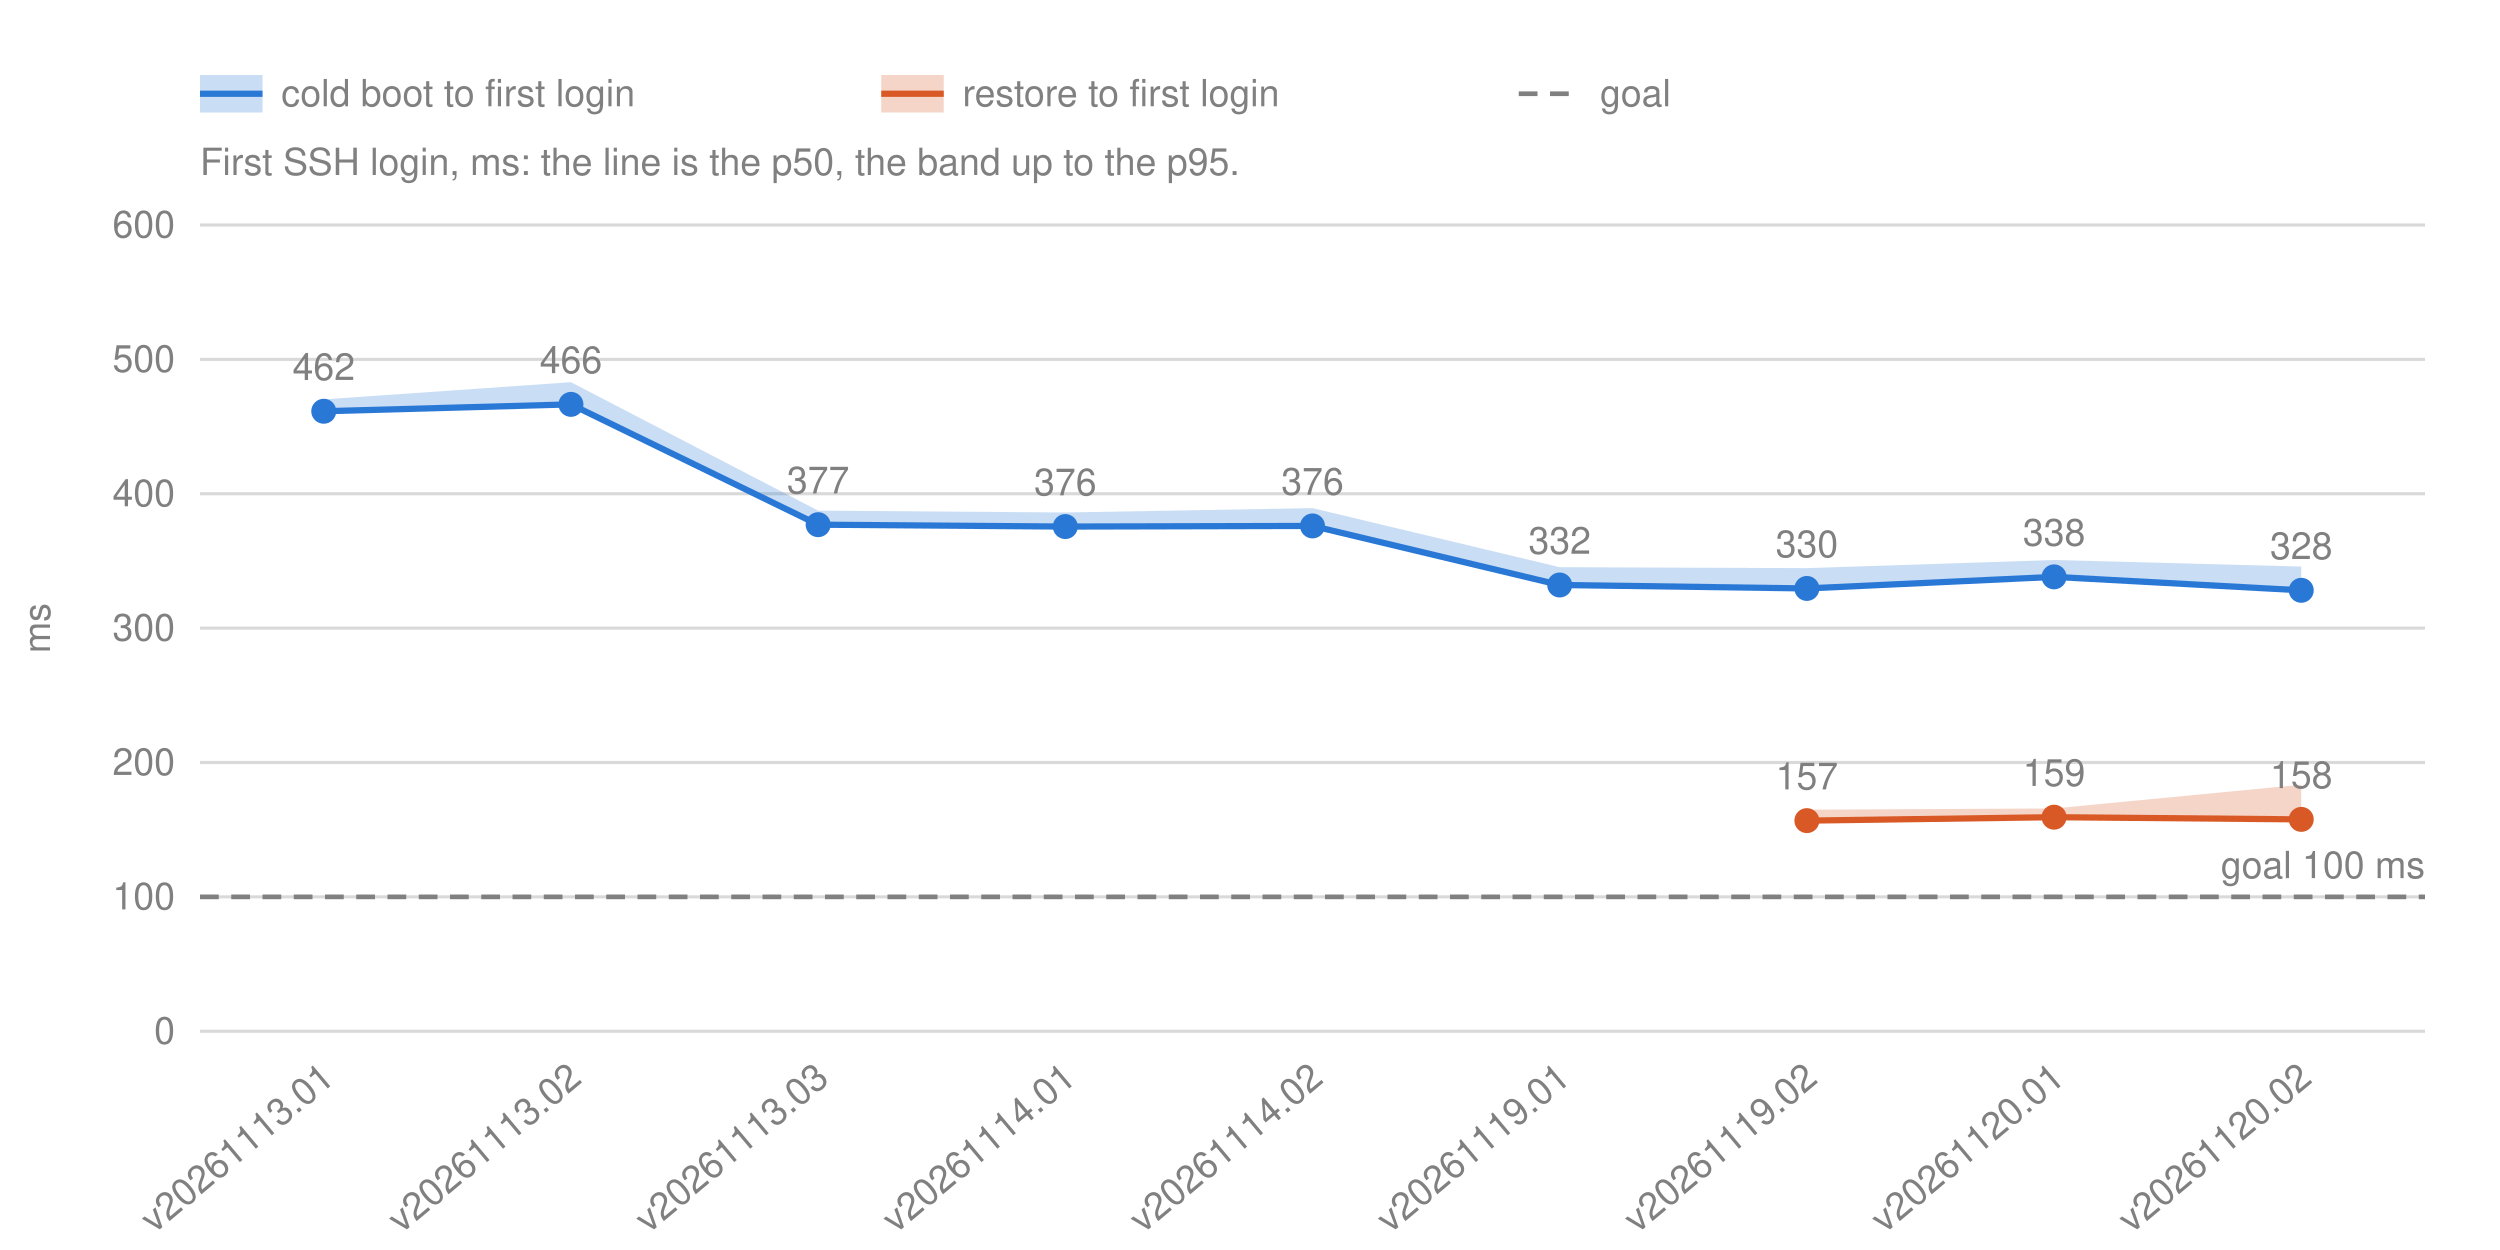
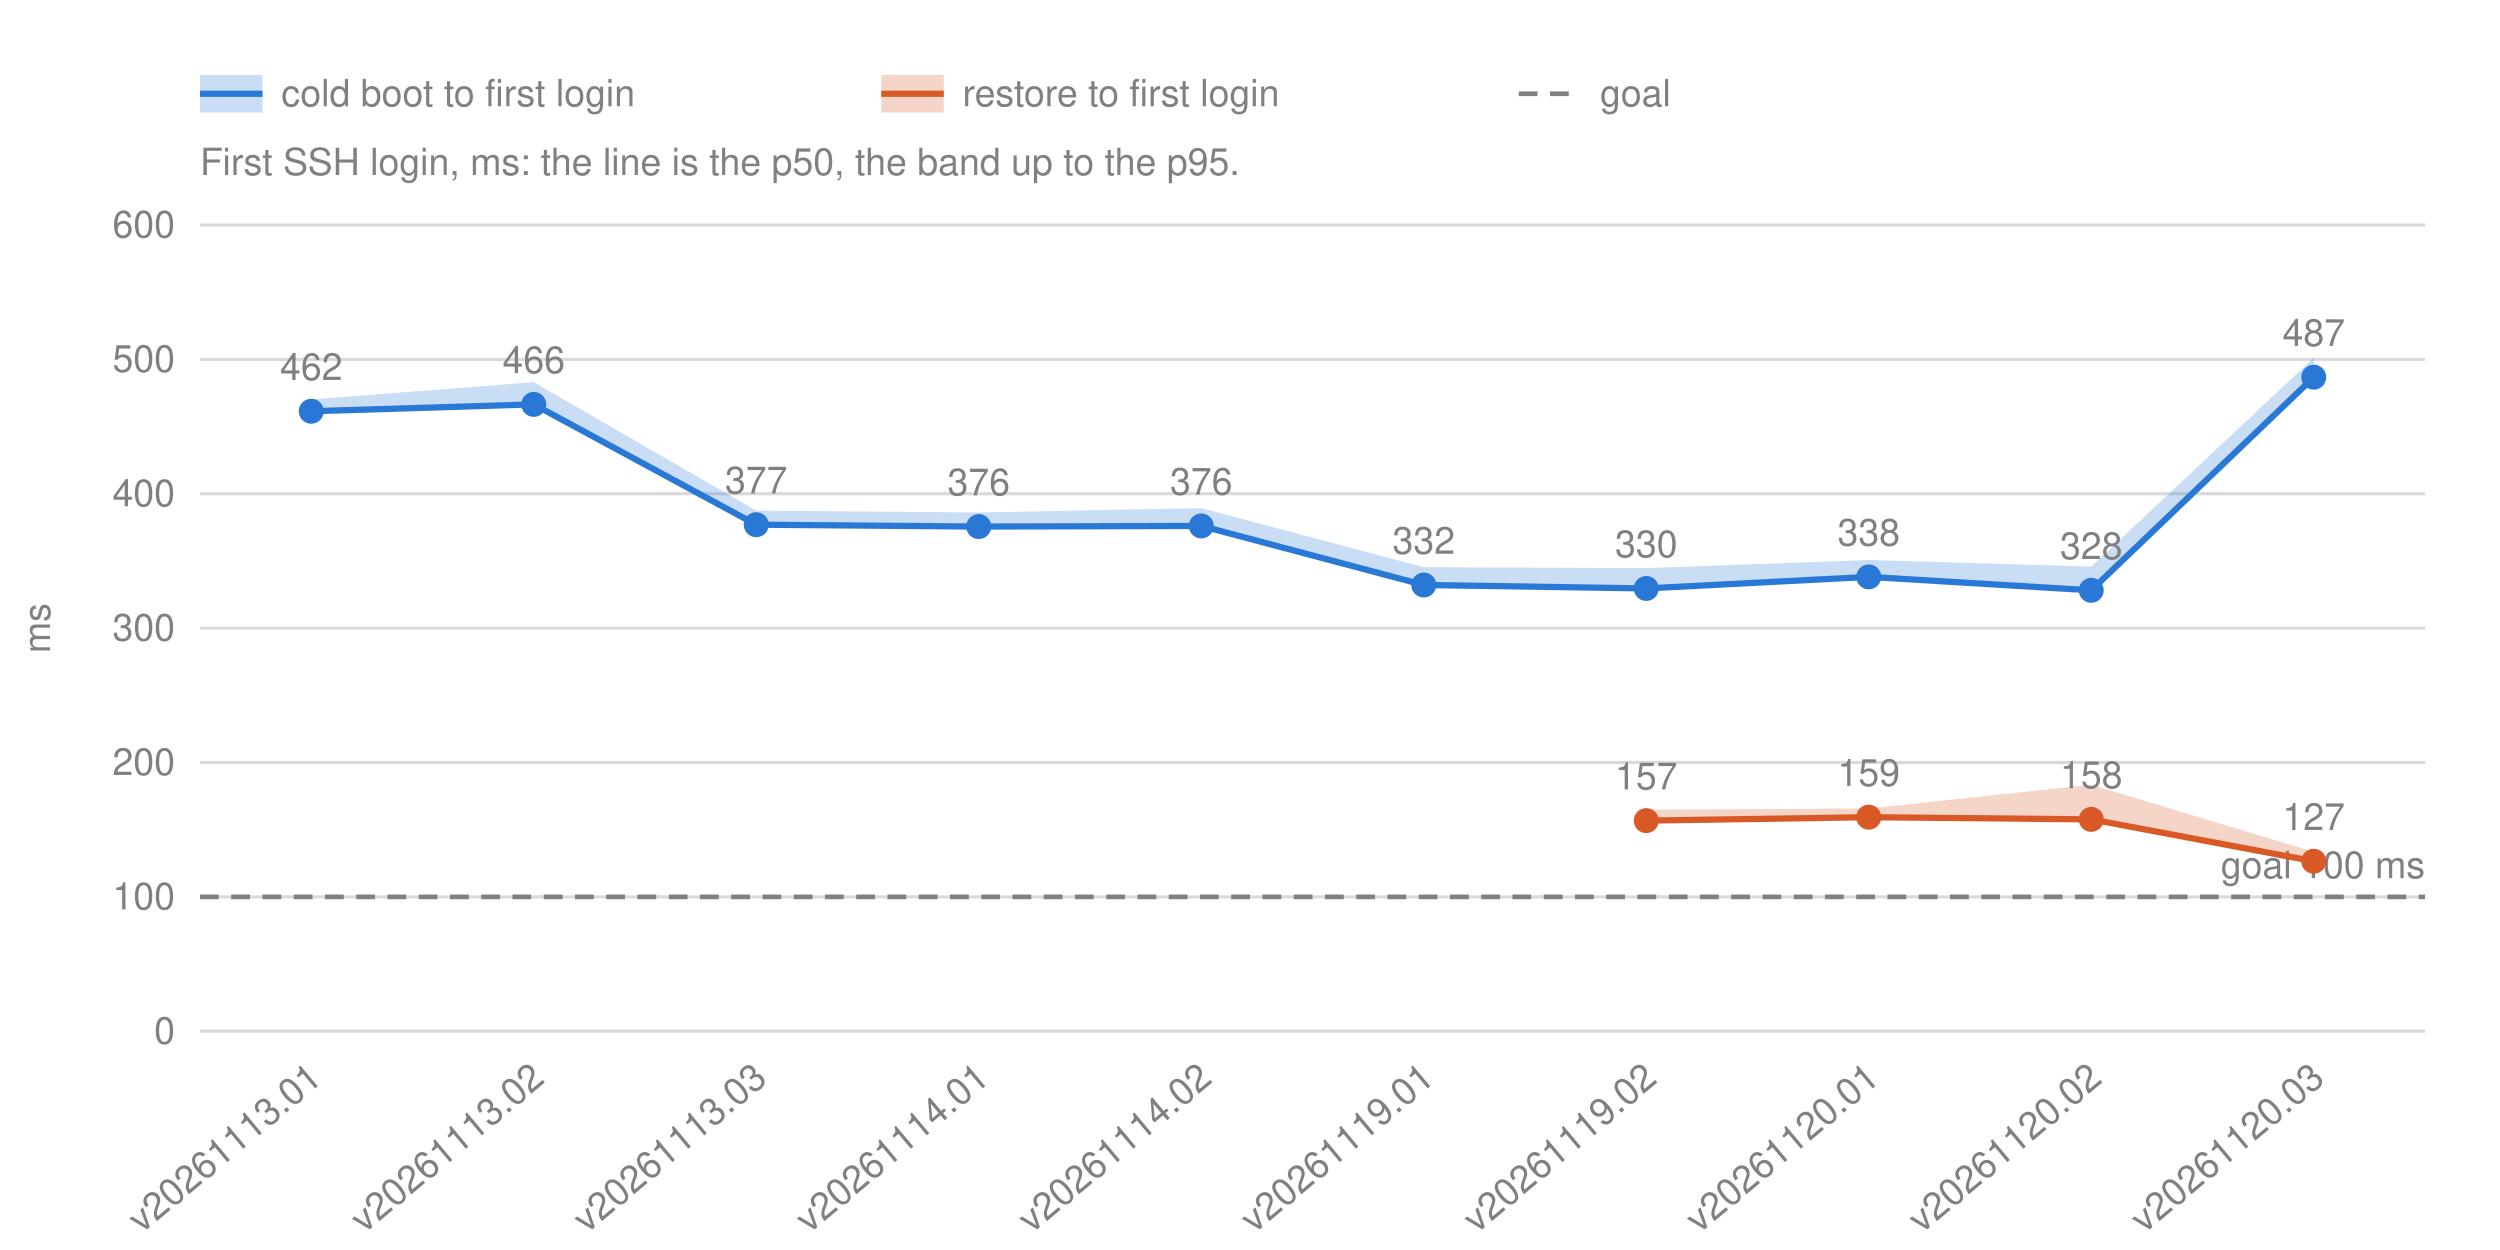
<svg xmlns="http://www.w3.org/2000/svg" width="800" height="400" viewBox="0 0 800 400" font-family="-apple-system, BlinkMacSystemFont, 'Segoe UI', Helvetica, Arial, sans-serif" font-size="12" fill="#808080">
  <line x1="64.0" y1="330.0" x2="776.0" y2="330.0" stroke="#808080" stroke-opacity="0.3" />
  <text x="56.0" y="334.0" text-anchor="end">0</text>
  <line x1="64.0" y1="287.0" x2="776.0" y2="287.0" stroke="#808080" stroke-opacity="0.3" />
  <text x="56.0" y="291.0" text-anchor="end">100</text>
  <line x1="64.0" y1="244.0" x2="776.0" y2="244.0" stroke="#808080" stroke-opacity="0.3" />
  <text x="56.0" y="248.0" text-anchor="end">200</text>
  <line x1="64.0" y1="201.0" x2="776.0" y2="201.0" stroke="#808080" stroke-opacity="0.3" />
  <text x="56.0" y="205.0" text-anchor="end">300</text>
  <line x1="64.0" y1="158.0" x2="776.0" y2="158.0" stroke="#808080" stroke-opacity="0.3" />
  <text x="56.0" y="162.0" text-anchor="end">400</text>
  <line x1="64.0" y1="115.0" x2="776.0" y2="115.0" stroke="#808080" stroke-opacity="0.3" />
  <text x="56.0" y="119.0" text-anchor="end">500</text>
  <line x1="64.0" y1="72.0" x2="776.0" y2="72.0" stroke="#808080" stroke-opacity="0.3" />
  <text x="56.0" y="76.0" text-anchor="end">600</text>
  <text transform="translate(16 201.0) rotate(-90)" text-anchor="middle">ms</text>
-   <text transform="translate(107.6 346.0) rotate(-40)" text-anchor="end">v20261113.01</text>
-   <text transform="translate(186.7 346.0) rotate(-40)" text-anchor="end">v20261113.02</text>
-   <text transform="translate(265.8 346.0) rotate(-40)" text-anchor="end">v20261113.03</text>
-   <text transform="translate(344.9 346.0) rotate(-40)" text-anchor="end">v20261114.01</text>
-   <text transform="translate(424.0 346.0) rotate(-40)" text-anchor="end">v20261114.02</text>
-   <text transform="translate(503.1 346.0) rotate(-40)" text-anchor="end">v20261119.01</text>
-   <text transform="translate(582.2 346.0) rotate(-40)" text-anchor="end">v20261119.02</text>
-   <text transform="translate(661.3 346.0) rotate(-40)" text-anchor="end">v20261120.01</text>
-   <text transform="translate(740.4 346.0) rotate(-40)" text-anchor="end">v20261120.02</text>
+   <text transform="translate(103.6 346.0) rotate(-40)" text-anchor="end">v20261113.01</text>
+   <text transform="translate(174.8 346.0) rotate(-40)" text-anchor="end">v20261113.02</text>
+   <text transform="translate(246.0 346.0) rotate(-40)" text-anchor="end">v20261113.03</text>
+   <text transform="translate(317.2 346.0) rotate(-40)" text-anchor="end">v20261114.01</text>
+   <text transform="translate(388.4 346.0) rotate(-40)" text-anchor="end">v20261114.02</text>
+   <text transform="translate(459.6 346.0) rotate(-40)" text-anchor="end">v20261119.01</text>
+   <text transform="translate(530.8 346.0) rotate(-40)" text-anchor="end">v20261119.02</text>
+   <text transform="translate(602.0 346.0) rotate(-40)" text-anchor="end">v20261120.01</text>
+   <text transform="translate(673.2 346.0) rotate(-40)" text-anchor="end">v20261120.02</text>
+   <text transform="translate(744.4 346.0) rotate(-40)" text-anchor="end">v20261120.03</text>
  <line class="goal" x1="64.0" y1="287.0" x2="776.0" y2="287.0" stroke="#808080" stroke-width="1.5" stroke-dasharray="6 4" />
  <text x="776.0" y="281.0" text-anchor="end">goal 100 ms</text>
  <g class="run" data-number="cold">
-     <polygon class="band" points="103.6,127.8 182.7,122.3 261.8,163.4 340.9,164.0 420.0,162.6 499.1,181.5 578.2,181.8 657.3,179.2 736.4,181.3 736.4,188.9 657.3,184.6 578.2,188.3 499.1,187.2 420.0,168.3 340.9,168.5 261.8,167.9 182.7,129.4 103.6,131.6" fill="#2a78d6" fill-opacity="0.25" />
-     <polyline points="103.6,131.6 182.7,129.4 261.8,167.9 340.9,168.5 420.0,168.3 499.1,187.2 578.2,188.3 657.3,184.6 736.4,188.9" fill="none" stroke="#2a78d6" stroke-width="2" />
-     <circle cx="103.6" cy="131.6" r="4" fill="#2a78d6" stroke="#2a78d6" stroke-opacity="0" stroke-width="12" />
-     <text x="103.6" y="121.6" text-anchor="middle">462</text>
-     <circle cx="182.7" cy="129.4" r="4" fill="#2a78d6" stroke="#2a78d6" stroke-opacity="0" stroke-width="12" />
-     <text x="182.7" y="119.4" text-anchor="middle">466</text>
-     <circle cx="261.8" cy="167.9" r="4" fill="#2a78d6" stroke="#2a78d6" stroke-opacity="0" stroke-width="12" />
-     <text x="261.8" y="157.9" text-anchor="middle">377</text>
-     <circle cx="340.9" cy="168.5" r="4" fill="#2a78d6" stroke="#2a78d6" stroke-opacity="0" stroke-width="12" />
-     <text x="340.9" y="158.5" text-anchor="middle">376</text>
-     <circle cx="420.0" cy="168.3" r="4" fill="#2a78d6" stroke="#2a78d6" stroke-opacity="0" stroke-width="12" />
-     <text x="420.0" y="158.3" text-anchor="middle">376</text>
-     <circle cx="499.1" cy="187.2" r="4" fill="#2a78d6" stroke="#2a78d6" stroke-opacity="0" stroke-width="12" />
-     <text x="499.1" y="177.2" text-anchor="middle">332</text>
-     <circle cx="578.2" cy="188.3" r="4" fill="#2a78d6" stroke="#2a78d6" stroke-opacity="0" stroke-width="12" />
-     <text x="578.2" y="178.3" text-anchor="middle">330</text>
-     <circle cx="657.3" cy="184.6" r="4" fill="#2a78d6" stroke="#2a78d6" stroke-opacity="0" stroke-width="12" />
-     <text x="657.3" y="174.6" text-anchor="middle">338</text>
-     <circle cx="736.4" cy="188.9" r="4" fill="#2a78d6" stroke="#2a78d6" stroke-opacity="0" stroke-width="12" />
-     <text x="736.4" y="178.9" text-anchor="middle">328</text>
+     <polygon class="band" points="99.6,127.8 170.8,122.3 242.0,163.4 313.2,164.0 384.4,162.6 455.6,181.5 526.8,181.8 598.0,179.2 669.2,181.3 740.4,114.5 740.4,120.7 669.2,188.9 598.0,184.6 526.8,188.3 455.6,187.2 384.4,168.3 313.2,168.5 242.0,167.9 170.8,129.4 99.6,131.6" fill="#2a78d6" fill-opacity="0.25" />
+     <polyline points="99.6,131.6 170.8,129.4 242.0,167.9 313.2,168.5 384.4,168.3 455.6,187.2 526.8,188.3 598.0,184.6 669.2,188.9 740.4,120.7" fill="none" stroke="#2a78d6" stroke-width="2" />
+     <circle cx="99.6" cy="131.6" r="4" fill="#2a78d6" stroke="#2a78d6" stroke-opacity="0" stroke-width="12" />
+     <text x="99.6" y="121.6" text-anchor="middle">462</text>
+     <circle cx="170.8" cy="129.4" r="4" fill="#2a78d6" stroke="#2a78d6" stroke-opacity="0" stroke-width="12" />
+     <text x="170.8" y="119.4" text-anchor="middle">466</text>
+     <circle cx="242.0" cy="167.9" r="4" fill="#2a78d6" stroke="#2a78d6" stroke-opacity="0" stroke-width="12" />
+     <text x="242.0" y="157.9" text-anchor="middle">377</text>
+     <circle cx="313.2" cy="168.5" r="4" fill="#2a78d6" stroke="#2a78d6" stroke-opacity="0" stroke-width="12" />
+     <text x="313.2" y="158.5" text-anchor="middle">376</text>
+     <circle cx="384.4" cy="168.3" r="4" fill="#2a78d6" stroke="#2a78d6" stroke-opacity="0" stroke-width="12" />
+     <text x="384.4" y="158.3" text-anchor="middle">376</text>
+     <circle cx="455.6" cy="187.2" r="4" fill="#2a78d6" stroke="#2a78d6" stroke-opacity="0" stroke-width="12" />
+     <text x="455.6" y="177.2" text-anchor="middle">332</text>
+     <circle cx="526.8" cy="188.3" r="4" fill="#2a78d6" stroke="#2a78d6" stroke-opacity="0" stroke-width="12" />
+     <text x="526.8" y="178.3" text-anchor="middle">330</text>
+     <circle cx="598.0" cy="184.6" r="4" fill="#2a78d6" stroke="#2a78d6" stroke-opacity="0" stroke-width="12" />
+     <text x="598.0" y="174.6" text-anchor="middle">338</text>
+     <circle cx="669.2" cy="188.9" r="4" fill="#2a78d6" stroke="#2a78d6" stroke-opacity="0" stroke-width="12" />
+     <text x="669.2" y="178.9" text-anchor="middle">328</text>
+     <circle cx="740.4" cy="120.7" r="4" fill="#2a78d6" stroke="#2a78d6" stroke-opacity="0" stroke-width="12" />
+     <text x="740.4" y="110.7" text-anchor="middle">487</text>
  </g>
  <g class="run" data-number="restore">
-     <polygon class="band" points="578.2,259.1 657.3,258.7 736.4,251.1 736.4,262.2 657.3,261.5 578.2,262.6" fill="#d95926" fill-opacity="0.25" />
-     <polyline points="578.2,262.6 657.3,261.5 736.4,262.2" fill="none" stroke="#d95926" stroke-width="2" />
-     <circle cx="578.2" cy="262.6" r="4" fill="#d95926" stroke="#d95926" stroke-opacity="0" stroke-width="12" />
-     <text x="578.2" y="252.6" text-anchor="middle">157</text>
-     <circle cx="657.3" cy="261.5" r="4" fill="#d95926" stroke="#d95926" stroke-opacity="0" stroke-width="12" />
-     <text x="657.3" y="251.5" text-anchor="middle">159</text>
-     <circle cx="736.4" cy="262.2" r="4" fill="#d95926" stroke="#d95926" stroke-opacity="0" stroke-width="12" />
-     <text x="736.4" y="252.2" text-anchor="middle">158</text>
+     <polygon class="band" points="526.8,259.1 598.0,258.7 669.2,251.1 740.4,272.6 740.4,275.6 669.2,262.2 598.0,261.5 526.8,262.6" fill="#d95926" fill-opacity="0.25" />
+     <polyline points="526.8,262.6 598.0,261.5 669.2,262.2 740.4,275.6" fill="none" stroke="#d95926" stroke-width="2" />
+     <circle cx="526.8" cy="262.6" r="4" fill="#d95926" stroke="#d95926" stroke-opacity="0" stroke-width="12" />
+     <text x="526.8" y="252.6" text-anchor="middle">157</text>
+     <circle cx="598.0" cy="261.5" r="4" fill="#d95926" stroke="#d95926" stroke-opacity="0" stroke-width="12" />
+     <text x="598.0" y="251.5" text-anchor="middle">159</text>
+     <circle cx="669.2" cy="262.2" r="4" fill="#d95926" stroke="#d95926" stroke-opacity="0" stroke-width="12" />
+     <text x="669.2" y="252.2" text-anchor="middle">158</text>
+     <circle cx="740.4" cy="275.6" r="4" fill="#d95926" stroke="#d95926" stroke-opacity="0" stroke-width="12" />
+     <text x="740.4" y="265.6" text-anchor="middle">127</text>
  </g>
  <rect x="64.0" y="24" width="20" height="12" fill="#2a78d6" fill-opacity="0.25" />
  <line x1="64.0" y1="30" x2="84.0" y2="30" stroke="#2a78d6" stroke-width="2" />
  <text x="90.0" y="34">cold boot to first login</text>
  <rect x="282.0" y="24" width="20" height="12" fill="#d95926" fill-opacity="0.25" />
  <line x1="282.0" y1="30" x2="302.0" y2="30" stroke="#d95926" stroke-width="2" />
  <text x="308.0" y="34">restore to first login</text>
  <line x1="486.0" y1="30" x2="506.0" y2="30" stroke="#808080" stroke-width="1.5" stroke-dasharray="6 4" />
  <text x="512.0" y="34">goal</text>
  <text x="64.0" y="56">First SSH login, ms: the line is the p50, the band up to the p95.</text>
</svg>
